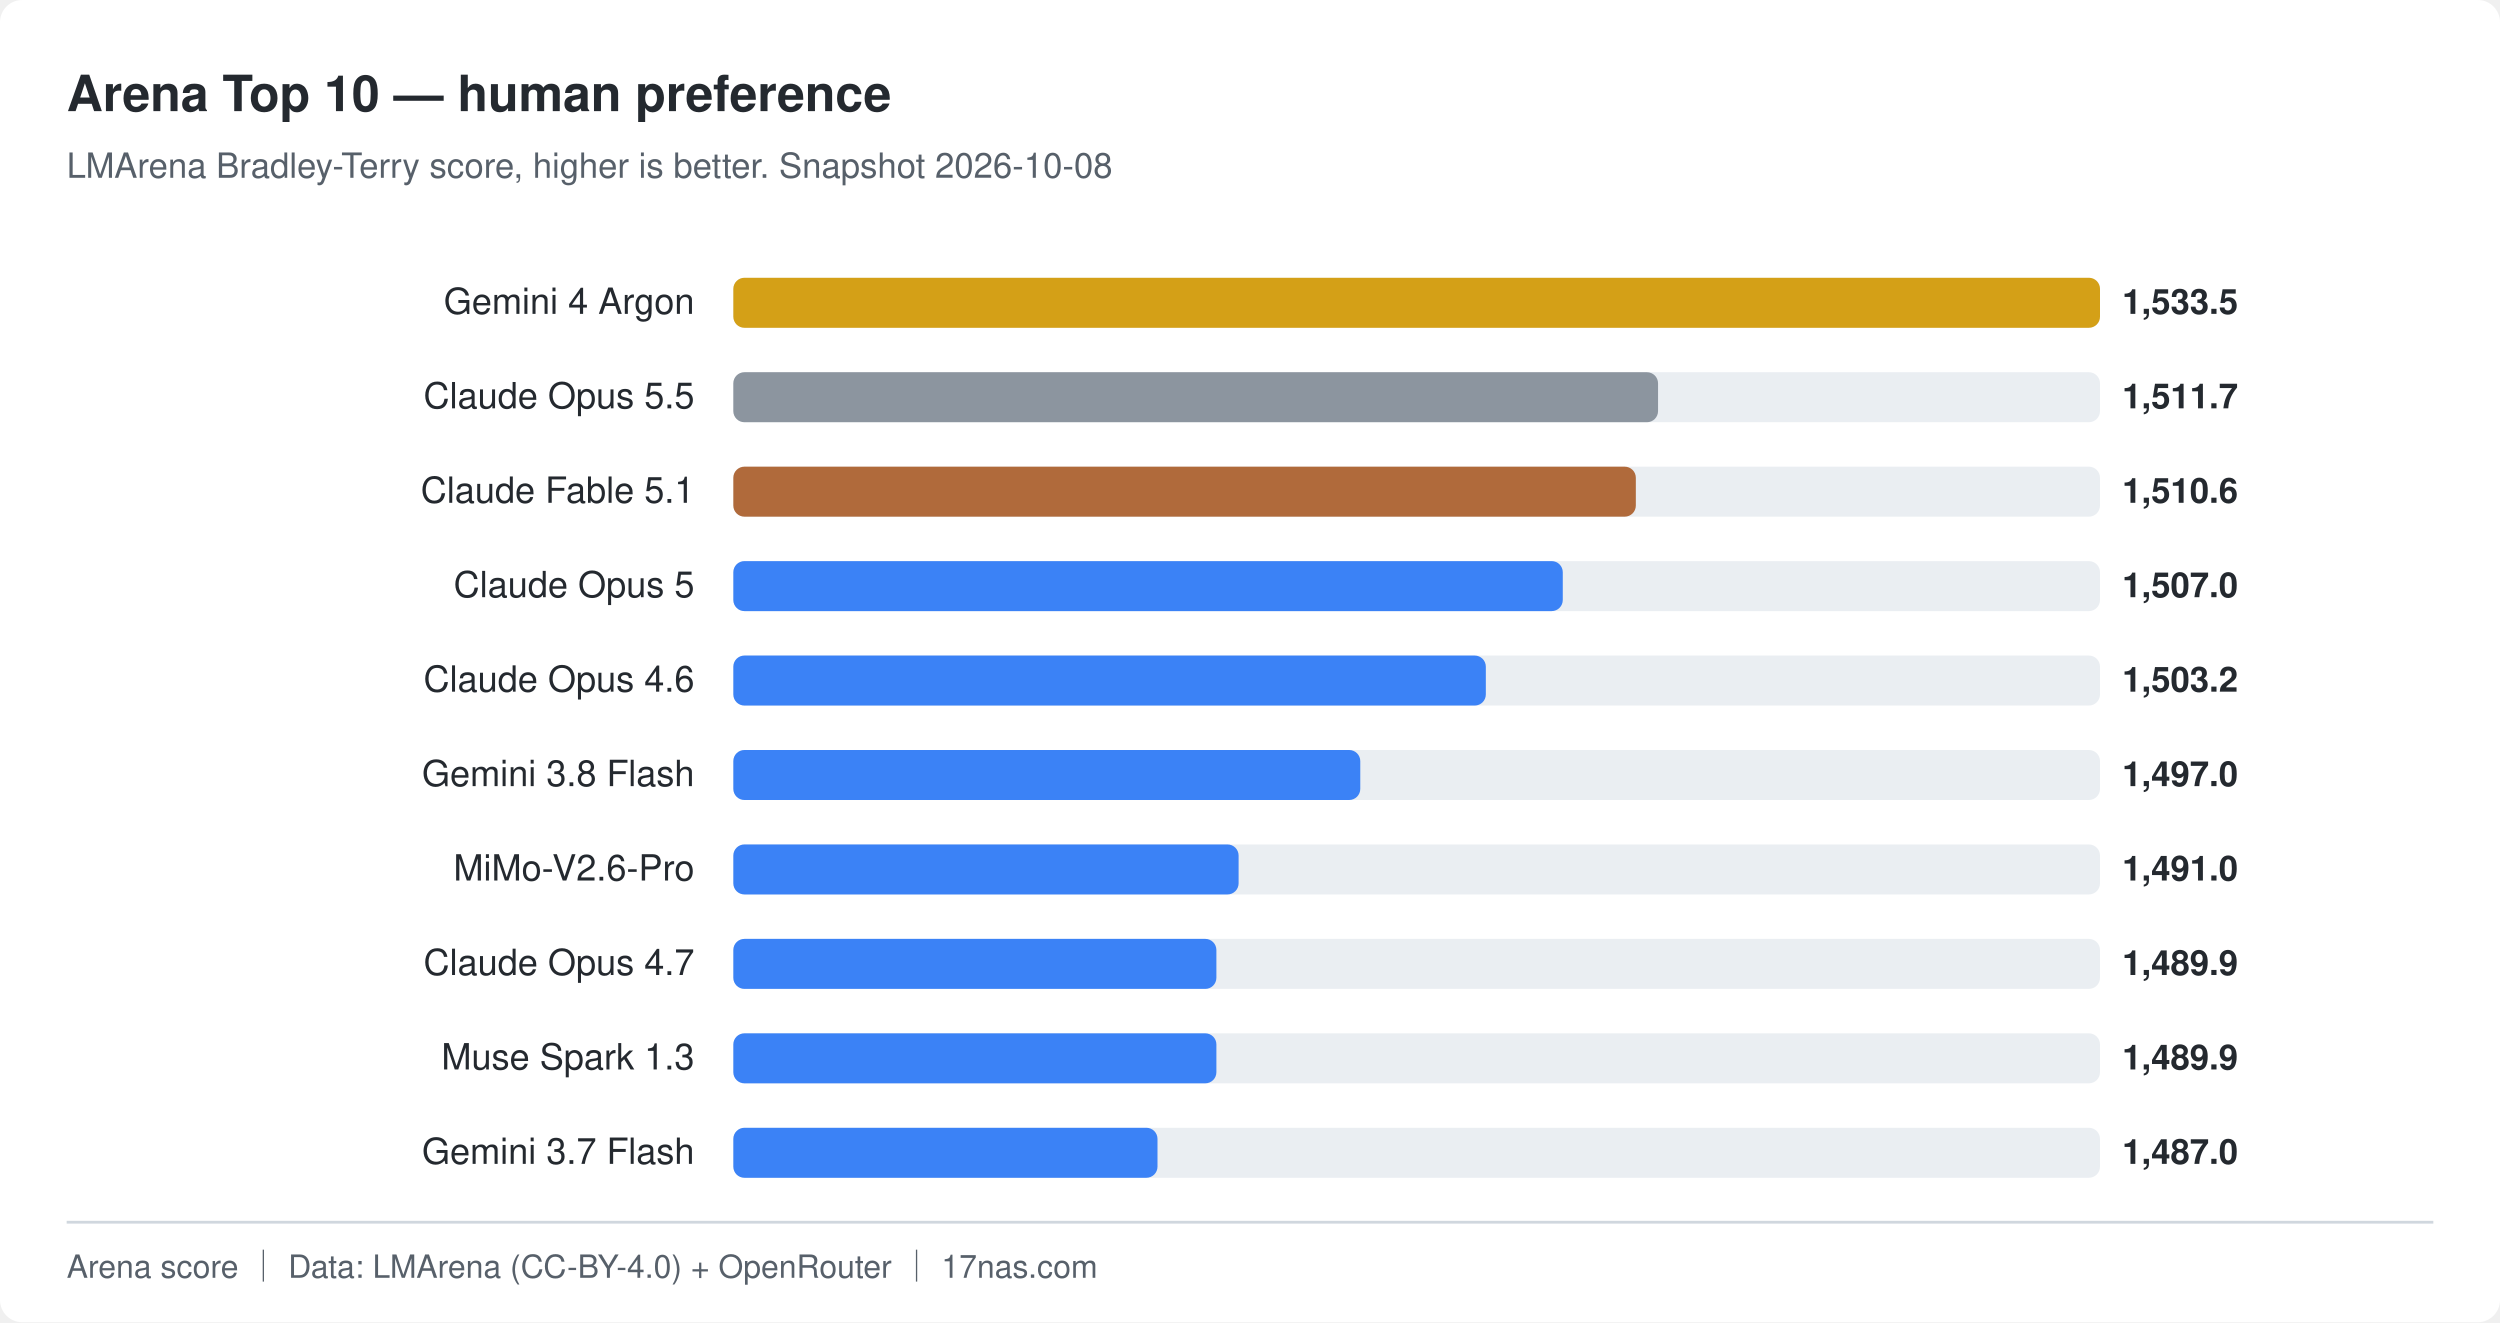
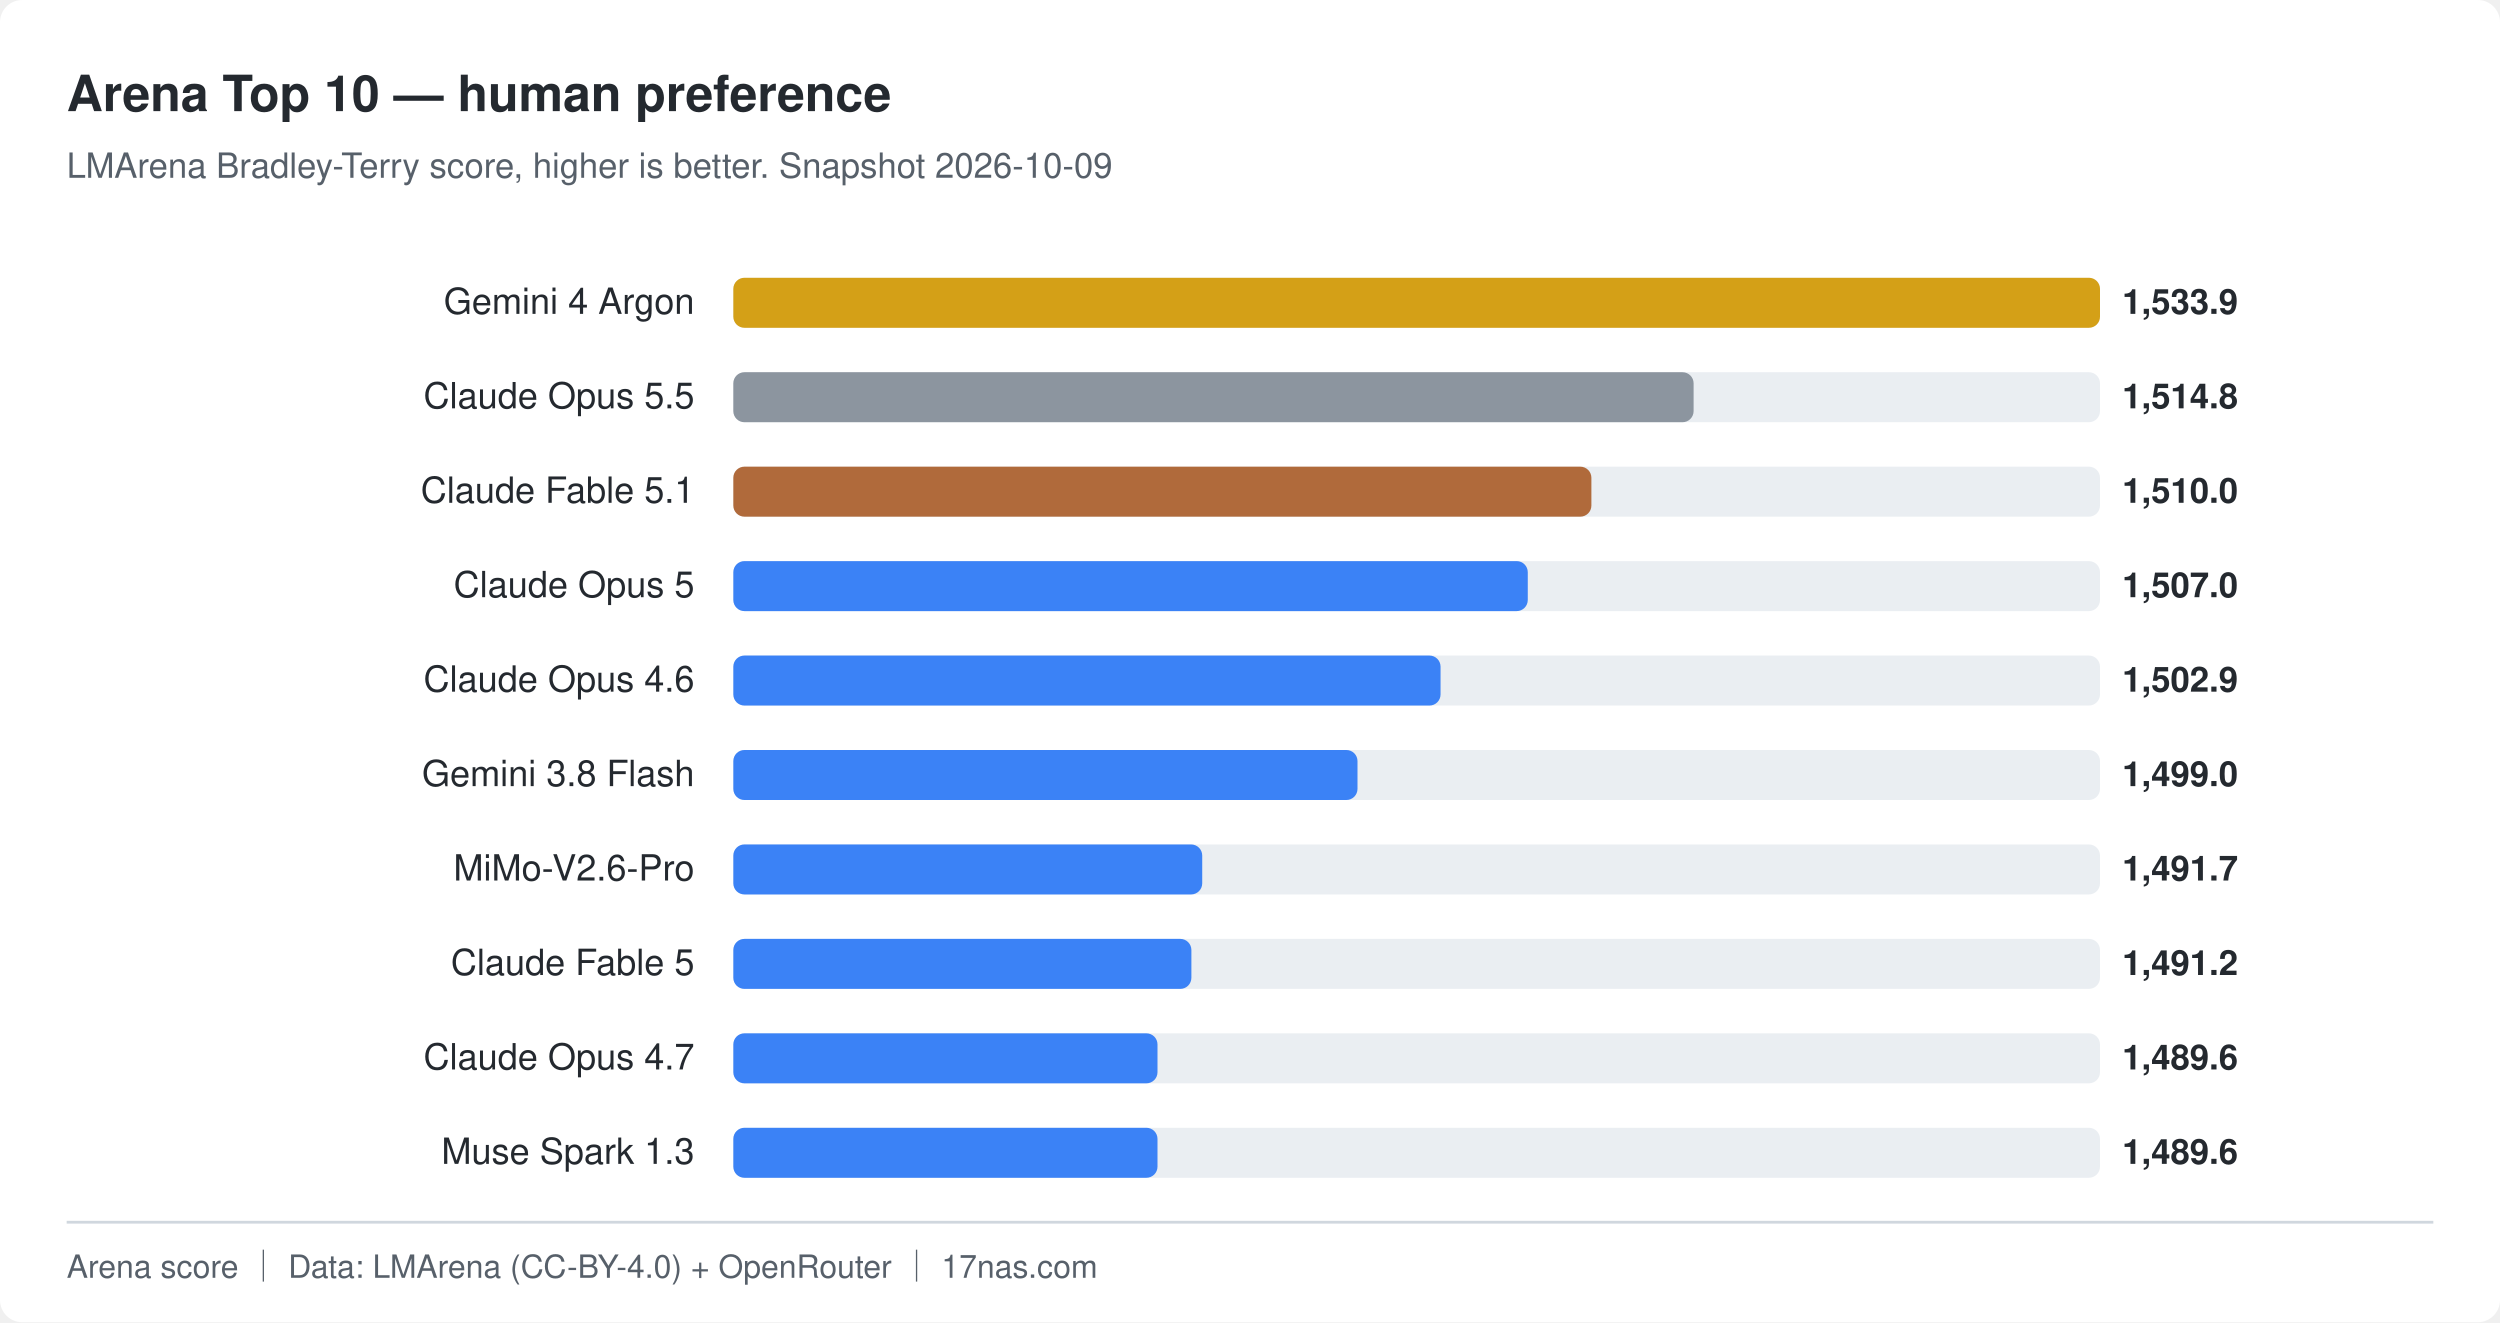
<svg xmlns="http://www.w3.org/2000/svg" width="900" height="476" viewBox="0 0 900 476" role="img" aria-label="Arena Top 10 — human preference">
  <style>
    .bg { fill: #ffffff; }
    .fg { fill: #24292f; }
    .muted { fill: #57606a; }
    .track { fill: #eaeef2; }
    .axis { stroke: #d0d7de; }
    @media (prefers-color-scheme: dark) {
      .bg { fill: #0d1117; }
      .fg { fill: #e6edf3; }
      .muted { fill: #8b949e; }
      .track { fill: #21262d; }
      .axis { stroke: #30363d; }
    }
  </style>
  <rect class="bg" x="0" y="0" width="900" height="476" rx="8" />
  <text class="fg" x="24" y="40" font-family="-apple-system,BlinkMacSystemFont,Segoe UI,Helvetica,Arial,sans-serif" font-size="18" font-weight="600">Arena Top 10 — human preference</text>
-   <text class="muted" x="24" y="64" font-family="-apple-system,BlinkMacSystemFont,Segoe UI,Helvetica,Arial,sans-serif" font-size="12.5">LMArena Bradley-Terry score, higher is better. Snapshot 2026-10-08</text>
+   <text class="muted" x="24" y="64" font-family="-apple-system,BlinkMacSystemFont,Segoe UI,Helvetica,Arial,sans-serif" font-size="12.5">LMArena Bradley-Terry score, higher is better. Snapshot 2026-10-09</text>
  <text class="fg" x="250" y="113" text-anchor="end" font-family="-apple-system,BlinkMacSystemFont,Segoe UI,Helvetica,Arial,sans-serif" font-size="13">Gemini 4 Argon</text>
  <rect class="track" x="264" y="100" width="492" height="18" rx="4" />
  <rect x="264" y="100" width="492.0" height="18" rx="4" fill="#d4a017" />
-   <text class="fg" x="764" y="113" font-family="-apple-system,BlinkMacSystemFont,Segoe UI,Helvetica,Arial,sans-serif" font-size="12.5" font-weight="600">1,533.5</text>
+   <text class="fg" x="764" y="113" font-family="-apple-system,BlinkMacSystemFont,Segoe UI,Helvetica,Arial,sans-serif" font-size="12.5" font-weight="600">1,533.9</text>
  <text class="fg" x="250" y="147" text-anchor="end" font-family="-apple-system,BlinkMacSystemFont,Segoe UI,Helvetica,Arial,sans-serif" font-size="13">Claude Opus 5.5</text>
  <rect class="track" x="264" y="134" width="492" height="18" rx="4" />
-   <rect x="264" y="134" width="332.9" height="18" rx="4" fill="#8c959f" />
-   <text class="fg" x="764" y="147" font-family="-apple-system,BlinkMacSystemFont,Segoe UI,Helvetica,Arial,sans-serif" font-size="12.5" font-weight="600">1,511.7</text>
+   <rect x="264" y="134" width="345.7" height="18" rx="4" fill="#8c959f" />
+   <text class="fg" x="764" y="147" font-family="-apple-system,BlinkMacSystemFont,Segoe UI,Helvetica,Arial,sans-serif" font-size="12.5" font-weight="600">1,514.8</text>
  <text class="fg" x="250" y="181" text-anchor="end" font-family="-apple-system,BlinkMacSystemFont,Segoe UI,Helvetica,Arial,sans-serif" font-size="13">Claude Fable 5.1</text>
  <rect class="track" x="264" y="168" width="492" height="18" rx="4" />
-   <rect x="264" y="168" width="324.9" height="18" rx="4" fill="#b06a3b" />
-   <text class="fg" x="764" y="181" font-family="-apple-system,BlinkMacSystemFont,Segoe UI,Helvetica,Arial,sans-serif" font-size="12.5" font-weight="600">1,510.6</text>
+   <rect x="264" y="168" width="308.9" height="18" rx="4" fill="#b06a3b" />
+   <text class="fg" x="764" y="181" font-family="-apple-system,BlinkMacSystemFont,Segoe UI,Helvetica,Arial,sans-serif" font-size="12.5" font-weight="600">1,510.0</text>
  <text class="fg" x="250" y="215" text-anchor="end" font-family="-apple-system,BlinkMacSystemFont,Segoe UI,Helvetica,Arial,sans-serif" font-size="13">Claude Opus 5</text>
  <rect class="track" x="264" y="202" width="492" height="18" rx="4" />
-   <rect x="264" y="202" width="298.6" height="18" rx="4" fill="#3b82f6" />
+   <rect x="264" y="202" width="286.0" height="18" rx="4" fill="#3b82f6" />
  <text class="fg" x="764" y="215" font-family="-apple-system,BlinkMacSystemFont,Segoe UI,Helvetica,Arial,sans-serif" font-size="12.5" font-weight="600">1,507.0</text>
  <text class="fg" x="250" y="249" text-anchor="end" font-family="-apple-system,BlinkMacSystemFont,Segoe UI,Helvetica,Arial,sans-serif" font-size="13">Claude Opus 4.6</text>
  <rect class="track" x="264" y="236" width="492" height="18" rx="4" />
-   <rect x="264" y="236" width="270.9" height="18" rx="4" fill="#3b82f6" />
-   <text class="fg" x="764" y="249" font-family="-apple-system,BlinkMacSystemFont,Segoe UI,Helvetica,Arial,sans-serif" font-size="12.5" font-weight="600">1,503.2</text>
+   <rect x="264" y="236" width="254.6" height="18" rx="4" fill="#3b82f6" />
+   <text class="fg" x="764" y="249" font-family="-apple-system,BlinkMacSystemFont,Segoe UI,Helvetica,Arial,sans-serif" font-size="12.5" font-weight="600">1,502.9</text>
  <text class="fg" x="250" y="283" text-anchor="end" font-family="-apple-system,BlinkMacSystemFont,Segoe UI,Helvetica,Arial,sans-serif" font-size="13">Gemini 3.8 Flash</text>
  <rect class="track" x="264" y="270" width="492" height="18" rx="4" />
-   <rect x="264" y="270" width="225.7" height="18" rx="4" fill="#3b82f6" />
-   <text class="fg" x="764" y="283" font-family="-apple-system,BlinkMacSystemFont,Segoe UI,Helvetica,Arial,sans-serif" font-size="12.5" font-weight="600">1,497.0</text>
+   <rect x="264" y="270" width="224.7" height="18" rx="4" fill="#3b82f6" />
+   <text class="fg" x="764" y="283" font-family="-apple-system,BlinkMacSystemFont,Segoe UI,Helvetica,Arial,sans-serif" font-size="12.5" font-weight="600">1,499.0</text>
  <text class="fg" x="250" y="317" text-anchor="end" font-family="-apple-system,BlinkMacSystemFont,Segoe UI,Helvetica,Arial,sans-serif" font-size="13">MiMo-V2.6-Pro</text>
  <rect class="track" x="264" y="304" width="492" height="18" rx="4" />
-   <rect x="264" y="304" width="181.9" height="18" rx="4" fill="#3b82f6" />
-   <text class="fg" x="764" y="317" font-family="-apple-system,BlinkMacSystemFont,Segoe UI,Helvetica,Arial,sans-serif" font-size="12.5" font-weight="600">1,491.0</text>
-   <text class="fg" x="250" y="351" text-anchor="end" font-family="-apple-system,BlinkMacSystemFont,Segoe UI,Helvetica,Arial,sans-serif" font-size="13">Claude Opus 4.7</text>
+   <rect x="264" y="304" width="168.8" height="18" rx="4" fill="#3b82f6" />
+   <text class="fg" x="764" y="317" font-family="-apple-system,BlinkMacSystemFont,Segoe UI,Helvetica,Arial,sans-serif" font-size="12.5" font-weight="600">1,491.7</text>
+   <text class="fg" x="250" y="351" text-anchor="end" font-family="-apple-system,BlinkMacSystemFont,Segoe UI,Helvetica,Arial,sans-serif" font-size="13">Claude Fable 5</text>
  <rect class="track" x="264" y="338" width="492" height="18" rx="4" />
-   <rect x="264" y="338" width="173.9" height="18" rx="4" fill="#3b82f6" />
-   <text class="fg" x="764" y="351" font-family="-apple-system,BlinkMacSystemFont,Segoe UI,Helvetica,Arial,sans-serif" font-size="12.5" font-weight="600">1,489.9</text>
-   <text class="fg" x="250" y="385" text-anchor="end" font-family="-apple-system,BlinkMacSystemFont,Segoe UI,Helvetica,Arial,sans-serif" font-size="13">Muse Spark 1.3</text>
+   <rect x="264" y="338" width="164.9" height="18" rx="4" fill="#3b82f6" />
+   <text class="fg" x="764" y="351" font-family="-apple-system,BlinkMacSystemFont,Segoe UI,Helvetica,Arial,sans-serif" font-size="12.5" font-weight="600">1,491.2</text>
+   <text class="fg" x="250" y="385" text-anchor="end" font-family="-apple-system,BlinkMacSystemFont,Segoe UI,Helvetica,Arial,sans-serif" font-size="13">Claude Opus 4.7</text>
  <rect class="track" x="264" y="372" width="492" height="18" rx="4" />
-   <rect x="264" y="372" width="173.9" height="18" rx="4" fill="#3b82f6" />
-   <text class="fg" x="764" y="385" font-family="-apple-system,BlinkMacSystemFont,Segoe UI,Helvetica,Arial,sans-serif" font-size="12.5" font-weight="600">1,489.9</text>
-   <text class="fg" x="250" y="419" text-anchor="end" font-family="-apple-system,BlinkMacSystemFont,Segoe UI,Helvetica,Arial,sans-serif" font-size="13">Gemini 3.7 Flash</text>
+   <rect x="264" y="372" width="152.7" height="18" rx="4" fill="#3b82f6" />
+   <text class="fg" x="764" y="385" font-family="-apple-system,BlinkMacSystemFont,Segoe UI,Helvetica,Arial,sans-serif" font-size="12.5" font-weight="600">1,489.6</text>
+   <text class="fg" x="250" y="419" text-anchor="end" font-family="-apple-system,BlinkMacSystemFont,Segoe UI,Helvetica,Arial,sans-serif" font-size="13">Muse Spark 1.3</text>
  <rect class="track" x="264" y="406" width="492" height="18" rx="4" />
  <rect x="264" y="406" width="152.7" height="18" rx="4" fill="#3b82f6" />
-   <text class="fg" x="764" y="419" font-family="-apple-system,BlinkMacSystemFont,Segoe UI,Helvetica,Arial,sans-serif" font-size="12.5" font-weight="600">1,487.0</text>
+   <text class="fg" x="764" y="419" font-family="-apple-system,BlinkMacSystemFont,Segoe UI,Helvetica,Arial,sans-serif" font-size="12.5" font-weight="600">1,489.6</text>
  <line class="axis" x1="24" y1="440" x2="876" y2="440" stroke-width="1" />
  <text class="muted" x="24" y="460" font-family="-apple-system,BlinkMacSystemFont,Segoe UI,Helvetica,Arial,sans-serif" font-size="11.5">Arena score ｜ Data: LMArena (CC-BY-4.0) + OpenRouter ｜ 17nas.com</text>
</svg>
